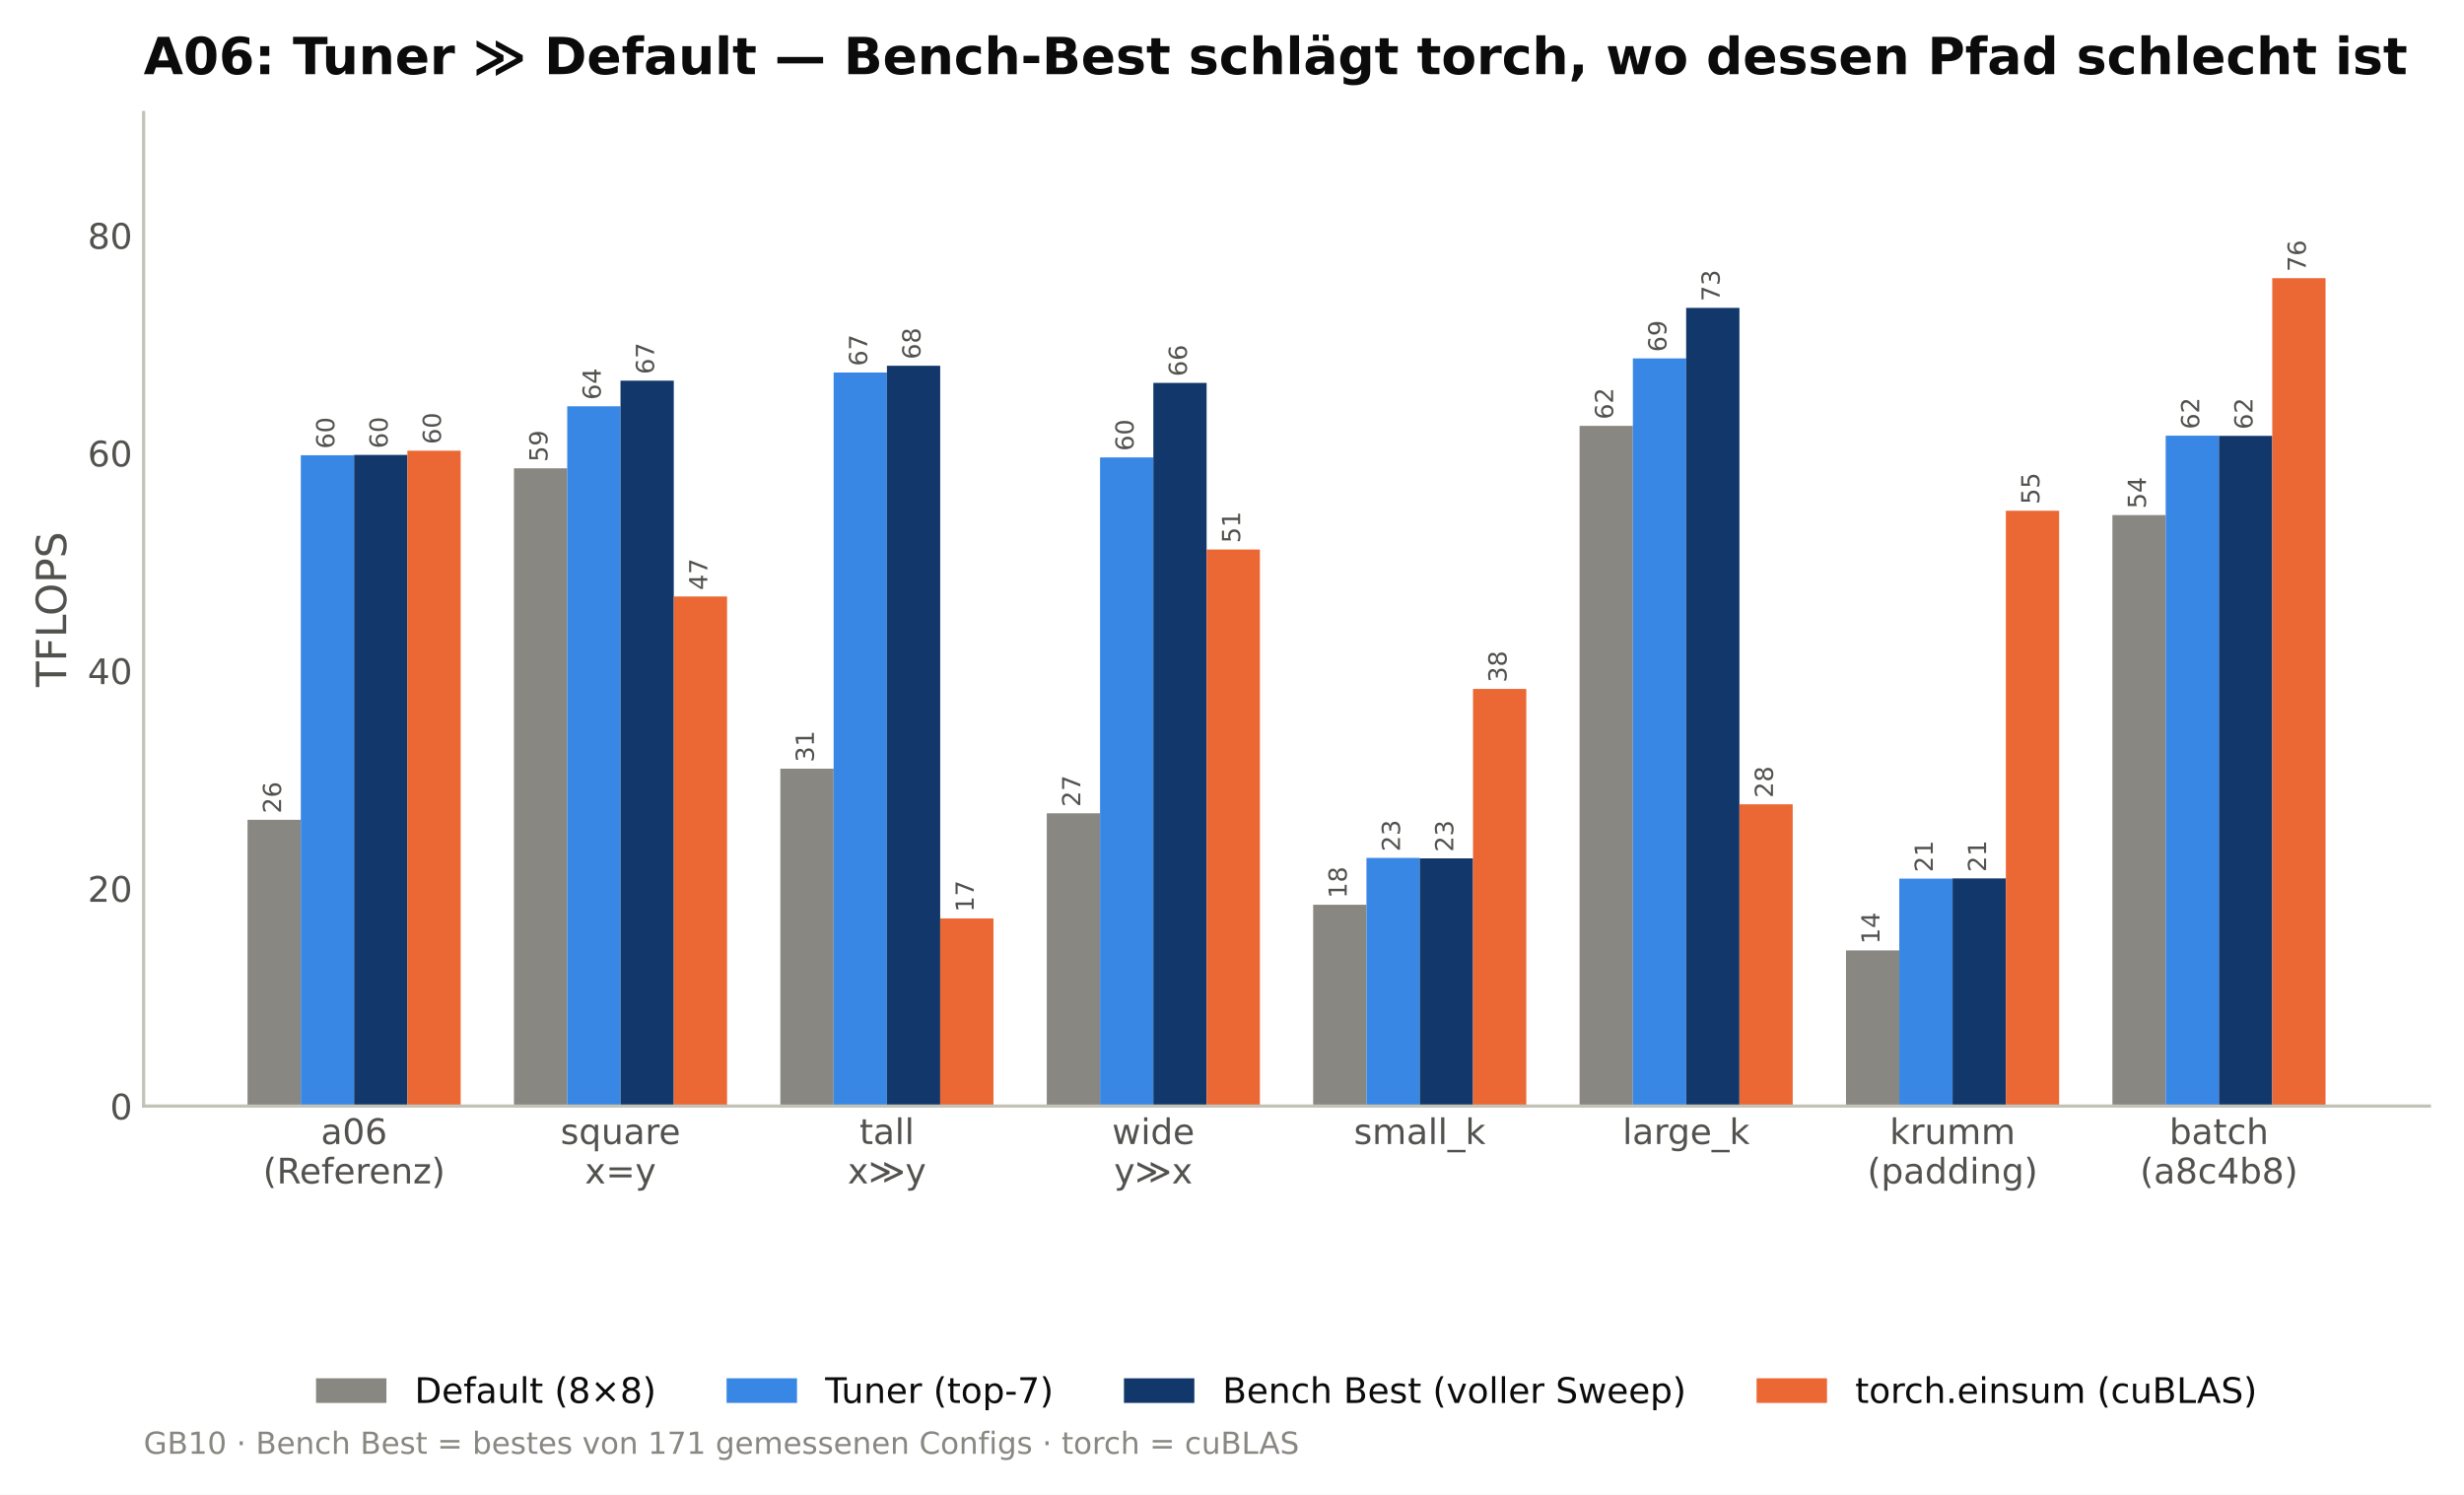
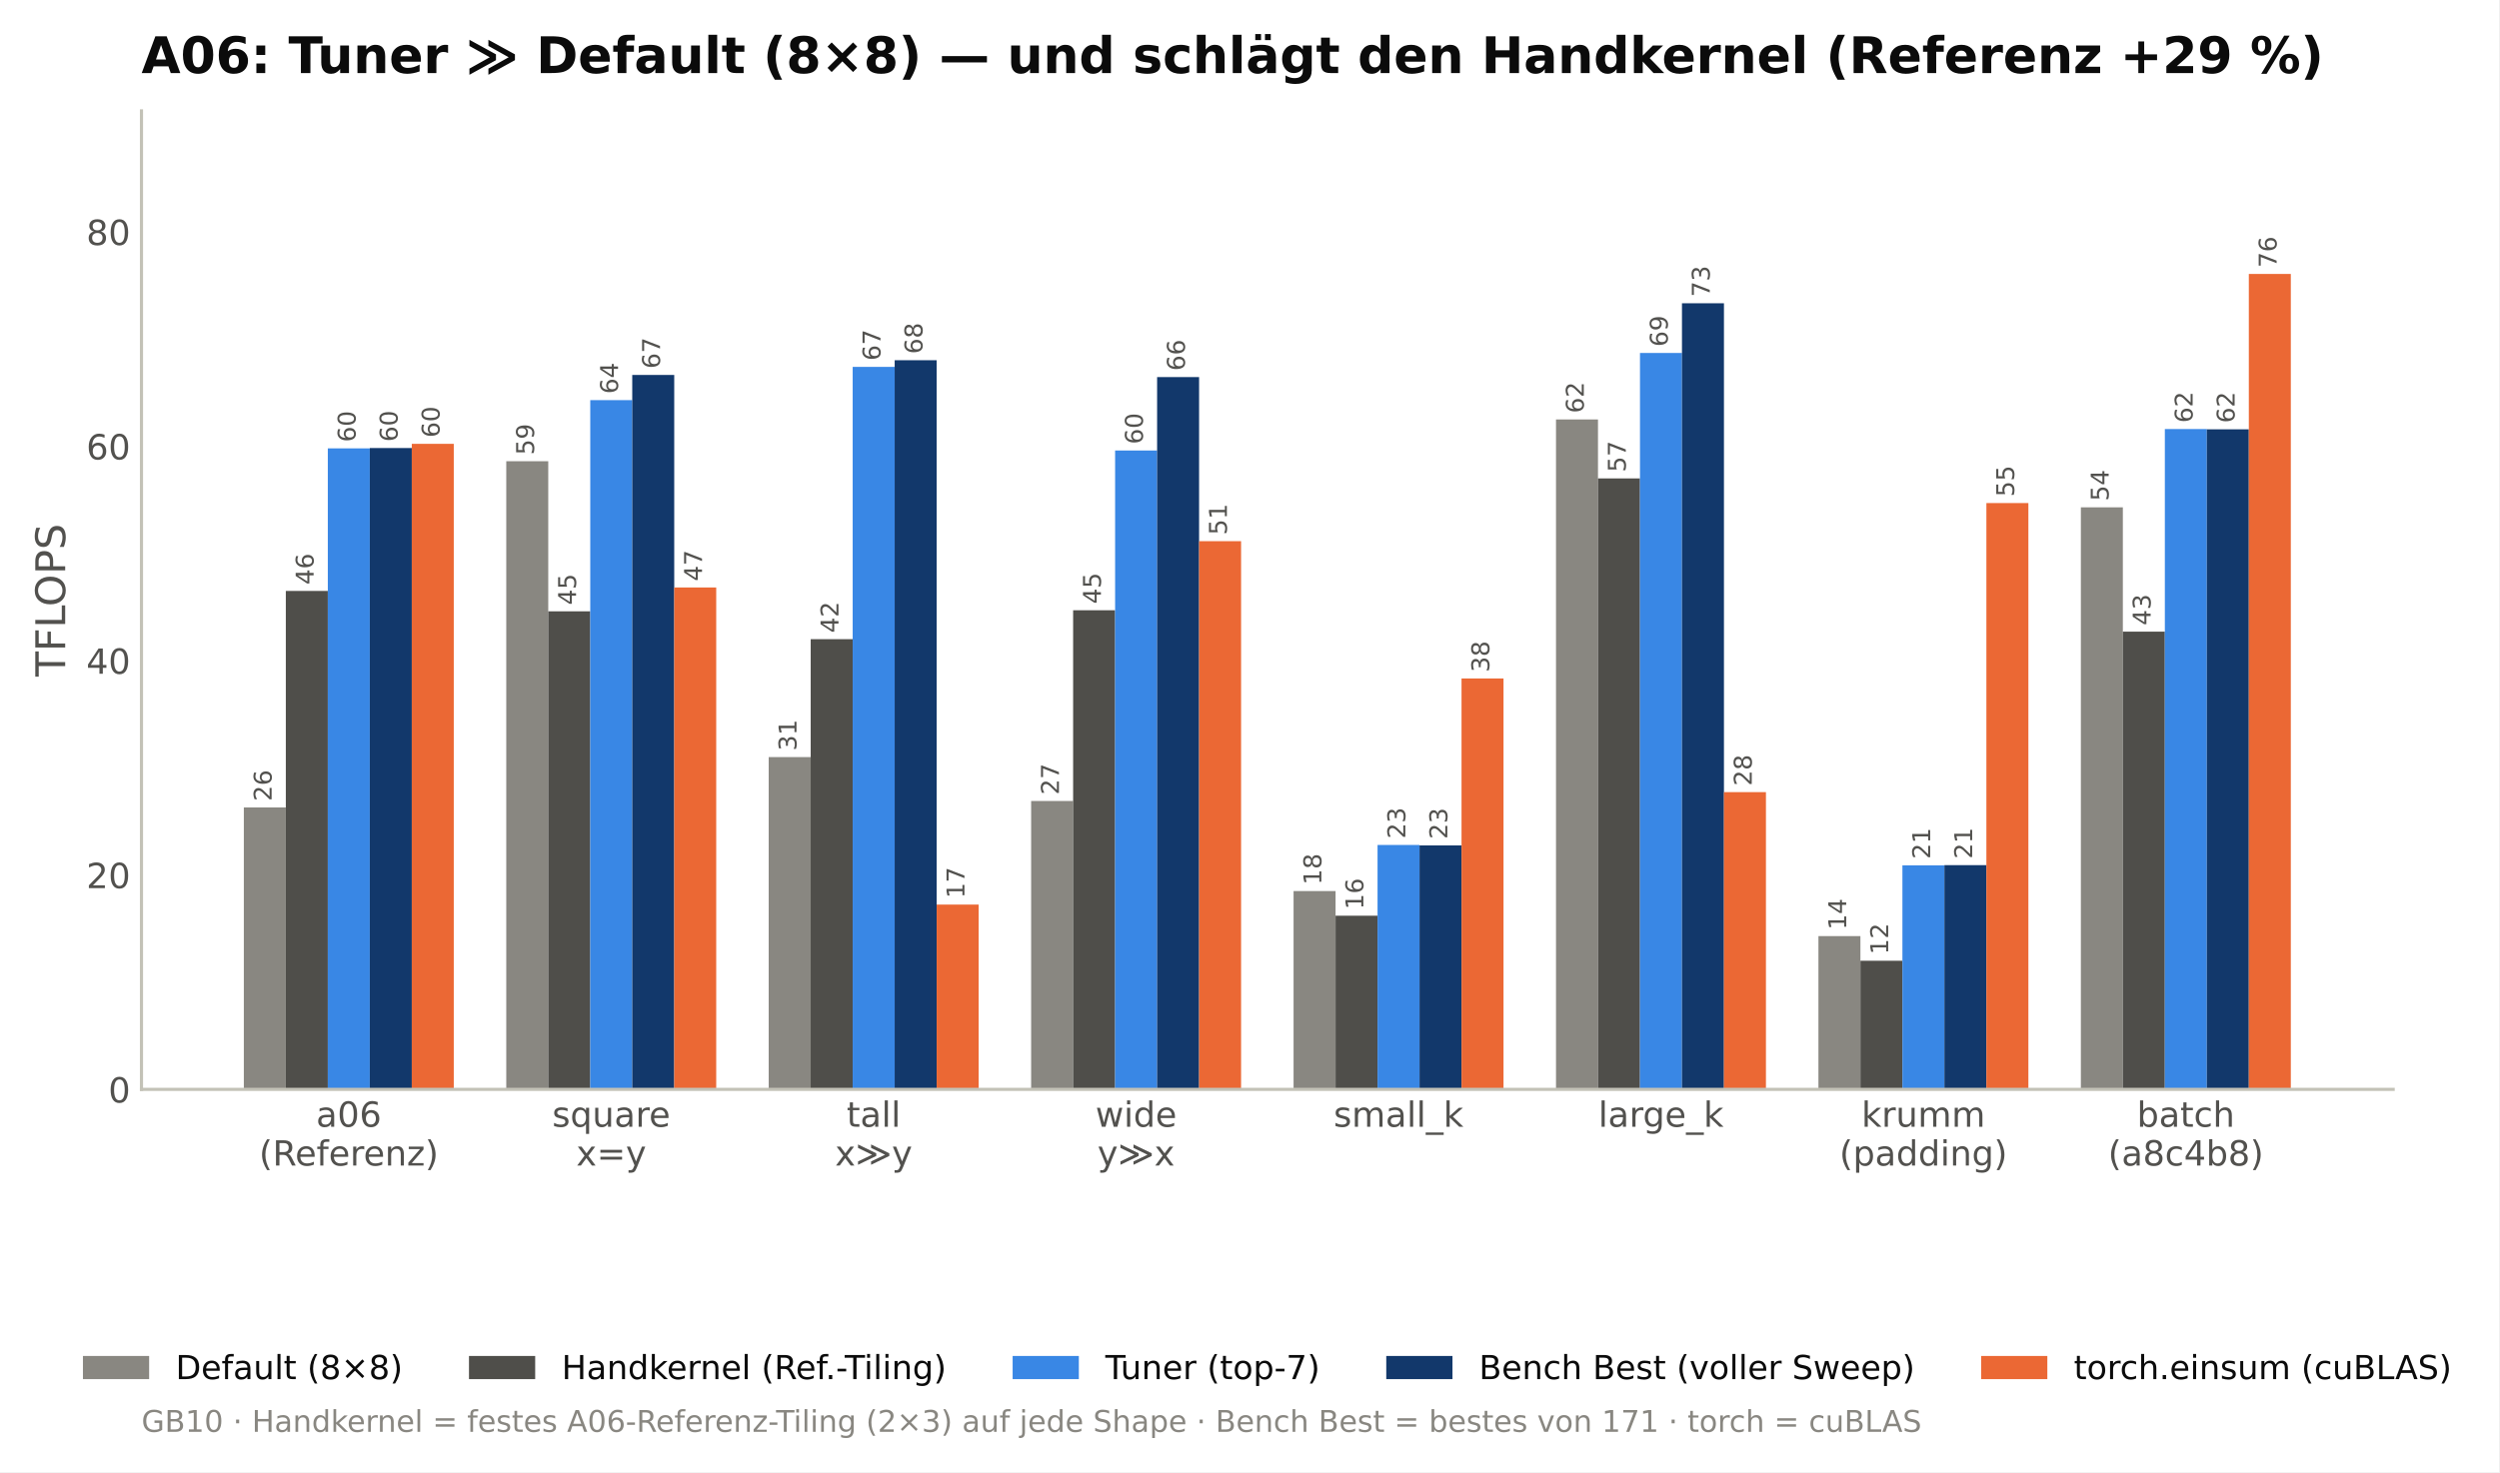
- <svg xmlns="http://www.w3.org/2000/svg" width="769.919pt" height="467.085pt" viewBox="0 0 769.919 467.085" version="1.1">
+ <svg xmlns="http://www.w3.org/2000/svg" width="792.69pt" height="467.085pt" viewBox="0 0 792.69 467.085" version="1.1">
  <defs>
    <style type="text/css">*{stroke-linejoin: round; stroke-linecap: butt}</style>
  </defs>
  <g id="figure_1">
    <g id="patch_1">
-       <path d="M 0 467.085  L 769.919 467.085  L 769.919 0  L 0 0  z " style="fill: #ffffff" />
+       <path d="M 0 467.085  L 792.69 467.085  L 792.69 0  L 0 0  z " style="fill: #ffffff" />
    </g>
    <g id="axes_1">
      <g id="patch_2">
        <path d="M 44.879 345.647  L 759.119 345.647  L 759.119 35.182  L 44.879 35.182  z " style="fill: #ffffff" />
      </g>
      <g id="matplotlib.axis_1">
        <g id="xtick_1">
          <g id="line2d_1" />
          <g id="text_1">
            <text style="font-size: 11px; font-family: 'DejaVu Sans', 'Arial', 'Helvetica', sans-serif; fill: #52514e" transform="translate(100.2732 357.5048)">a06</text>
            <text style="font-size: 11px; font-family: 'DejaVu Sans', 'Arial', 'Helvetica', sans-serif; fill: #52514e" transform="translate(82.1782 369.8224)">(Referenz)</text>
          </g>
        </g>
        <g id="xtick_2">
          <g id="line2d_2" />
          <g id="text_2">
            <text style="font-size: 11px; font-family: 'DejaVu Sans', 'Arial', 'Helvetica', sans-serif; fill: #52514e" transform="translate(175.1528 357.5048)">square</text>
            <text style="font-size: 11px; font-family: 'DejaVu Sans', 'Arial', 'Helvetica', sans-serif; fill: #52514e" transform="translate(182.7677 369.8224)">x=y</text>
          </g>
        </g>
        <g id="xtick_3">
          <g id="line2d_3" />
          <g id="text_3">
            <text style="font-size: 11px; font-family: 'DejaVu Sans', 'Arial', 'Helvetica', sans-serif; fill: #52514e" transform="translate(268.5494 357.5048)">tall</text>
            <text style="font-size: 11px; font-family: 'DejaVu Sans', 'Arial', 'Helvetica', sans-serif; fill: #52514e" transform="translate(264.8635 369.8224)">x≫y</text>
          </g>
        </g>
        <g id="xtick_4">
          <g id="line2d_4" />
          <g id="text_4">
            <text style="font-size: 11px; font-family: 'DejaVu Sans', 'Arial', 'Helvetica', sans-serif; fill: #52514e" transform="translate(347.4749 357.5048)">wide</text>
            <text style="font-size: 11px; font-family: 'DejaVu Sans', 'Arial', 'Helvetica', sans-serif; fill: #52514e" transform="translate(348.1082 369.8224)">y≫x</text>
          </g>
        </g>
        <g id="xtick_5">
          <g id="line2d_5" />
          <g id="text_5">
            <text style="font-size: 11px; font-family: 'DejaVu Sans', 'Arial', 'Helvetica', sans-serif; text-anchor: middle; fill: #52514e" x="443.621" y="357.505" transform="rotate(-0 443.6214 357.5048)">small_k</text>
          </g>
        </g>
        <g id="xtick_6">
          <g id="line2d_6" />
          <g id="text_6">
            <text style="font-size: 11px; font-family: 'DejaVu Sans', 'Arial', 'Helvetica', sans-serif; text-anchor: middle; fill: #52514e" x="526.866" y="357.505" transform="rotate(-0 526.8662 357.5048)">large_k</text>
          </g>
        </g>
        <g id="xtick_7">
          <g id="line2d_7" />
          <g id="text_7">
            <text style="font-size: 11px; font-family: 'DejaVu Sans', 'Arial', 'Helvetica', sans-serif; fill: #52514e" transform="translate(590.4648 357.5048)">krumm</text>
            <text style="font-size: 11px; font-family: 'DejaVu Sans', 'Arial', 'Helvetica', sans-serif; fill: #52514e" transform="translate(583.4686 369.8224)">(padding)</text>
          </g>
        </g>
        <g id="xtick_8">
          <g id="line2d_8" />
          <g id="text_8">
            <text style="font-size: 11px; font-family: 'DejaVu Sans', 'Arial', 'Helvetica', sans-serif; fill: #52514e" transform="translate(677.8277 357.5048)">batch</text>
            <text style="font-size: 11px; font-family: 'DejaVu Sans', 'Arial', 'Helvetica', sans-serif; fill: #52514e" transform="translate(668.6796 369.8224)">(a8c4b8)</text>
          </g>
        </g>
      </g>
      <g id="matplotlib.axis_2">
        <g id="ytick_1">
          <g id="line2d_9" />
          <g id="text_9">
            <text style="font-size: 11px; font-family: 'DejaVu Sans', 'Arial', 'Helvetica', sans-serif; text-anchor: end; fill: #52514e" x="41.379" y="349.826" transform="rotate(-0 41.37906 349.8256)">0</text>
          </g>
        </g>
        <g id="ytick_2">
          <g id="line2d_10" />
          <g id="text_10">
            <text style="font-size: 11px; font-family: 'DejaVu Sans', 'Arial', 'Helvetica', sans-serif; text-anchor: end; fill: #52514e" x="41.379" y="281.804" transform="rotate(-0 41.37906 281.8041)">20</text>
          </g>
        </g>
        <g id="ytick_3">
          <g id="line2d_11" />
          <g id="text_11">
            <text style="font-size: 11px; font-family: 'DejaVu Sans', 'Arial', 'Helvetica', sans-serif; text-anchor: end; fill: #52514e" x="41.379" y="213.783" transform="rotate(-0 41.37906 213.7825)">40</text>
          </g>
        </g>
        <g id="ytick_4">
          <g id="line2d_12" />
          <g id="text_12">
            <text style="font-size: 11px; font-family: 'DejaVu Sans', 'Arial', 'Helvetica', sans-serif; text-anchor: end; fill: #52514e" x="41.379" y="145.761" transform="rotate(-0 41.37906 145.761)">60</text>
          </g>
        </g>
        <g id="ytick_5">
          <g id="line2d_13" />
          <g id="text_13">
            <text style="font-size: 11px; font-family: 'DejaVu Sans', 'Arial', 'Helvetica', sans-serif; text-anchor: end; fill: #52514e" x="41.379" y="77.739" transform="rotate(-0 41.37906 77.7394)">80</text>
          </g>
        </g>
        <g id="text_14">
          <text style="font-size: 13px; font-family: 'DejaVu Sans', 'Arial', 'Helvetica', sans-serif; text-anchor: middle; fill: #52514e" x="20.678" y="190.415" transform="rotate(-90 20.67797 190.4145)">TFLOPS</text>
        </g>
      </g>
      <g id="patch_3">
-         <path d="M 77.345 345.647  L 93.993 345.647  L 93.993 256.198  L 77.345 256.198  z " clip-path="url(#p3ca0f2e591)" style="fill: #898781" />
+         <path d="M 77.345 345.647  L 90.664 345.647  L 90.664 256.198  L 77.345 256.198  z " clip-path="url(#pac697663cb)" style="fill: #898781" />
      </g>
      <g id="patch_4">
-         <path d="M 160.589 345.647  L 177.238 345.647  L 177.238 146.343  L 160.589 146.343  z " clip-path="url(#p3ca0f2e591)" style="fill: #898781" />
+         <path d="M 160.589 345.647  L 173.908 345.647  L 173.908 146.343  L 160.589 146.343  z " clip-path="url(#pac697663cb)" style="fill: #898781" />
      </g>
      <g id="patch_5">
-         <path d="M 243.834 345.647  L 260.483 345.647  L 260.483 240.213  L 243.834 240.213  z " clip-path="url(#p3ca0f2e591)" style="fill: #898781" />
+         <path d="M 243.834 345.647  L 257.153 345.647  L 257.153 240.213  L 243.834 240.213  z " clip-path="url(#pac697663cb)" style="fill: #898781" />
      </g>
      <g id="patch_6">
-         <path d="M 327.079 345.647  L 343.728 345.647  L 343.728 254.158  L 327.079 254.158  z " clip-path="url(#p3ca0f2e591)" style="fill: #898781" />
+         <path d="M 327.079 345.647  L 340.398 345.647  L 340.398 254.158  L 327.079 254.158  z " clip-path="url(#pac697663cb)" style="fill: #898781" />
      </g>
      <g id="patch_7">
-         <path d="M 410.324 345.647  L 426.972 345.647  L 426.972 282.727  L 410.324 282.727  z " clip-path="url(#p3ca0f2e591)" style="fill: #898781" />
+         <path d="M 410.324 345.647  L 423.643 345.647  L 423.643 282.727  L 410.324 282.727  z " clip-path="url(#pac697663cb)" style="fill: #898781" />
      </g>
      <g id="patch_8">
-         <path d="M 493.568 345.647  L 510.217 345.647  L 510.217 133.079  L 493.568 133.079  z " clip-path="url(#p3ca0f2e591)" style="fill: #898781" />
+         <path d="M 493.568 345.647  L 506.887 345.647  L 506.887 133.079  L 493.568 133.079  z " clip-path="url(#pac697663cb)" style="fill: #898781" />
      </g>
      <g id="patch_9">
-         <path d="M 576.813 345.647  L 593.462 345.647  L 593.462 297.011  L 576.813 297.011  z " clip-path="url(#p3ca0f2e591)" style="fill: #898781" />
+         <path d="M 576.813 345.647  L 590.132 345.647  L 590.132 297.011  L 576.813 297.011  z " clip-path="url(#pac697663cb)" style="fill: #898781" />
      </g>
      <g id="patch_10">
-         <path d="M 660.058 345.647  L 676.707 345.647  L 676.707 160.968  L 660.058 160.968  z " clip-path="url(#p3ca0f2e591)" style="fill: #898781" />
+         <path d="M 660.058 345.647  L 673.377 345.647  L 673.377 160.968  L 660.058 160.968  z " clip-path="url(#pac697663cb)" style="fill: #898781" />
      </g>
      <g id="patch_11">
-         <path d="M 93.993 345.647  L 110.642 345.647  L 110.642 142.262  L 93.993 142.262  z " clip-path="url(#p3ca0f2e591)" style="fill: #3987e5" />
+         <path d="M 90.664 345.647  L 103.983 345.647  L 103.983 187.496  L 90.664 187.496  z " clip-path="url(#pac697663cb)" style="fill: #4f4e4a" />
      </g>
      <g id="patch_12">
-         <path d="M 177.238 345.647  L 193.887 345.647  L 193.887 126.957  L 177.238 126.957  z " clip-path="url(#p3ca0f2e591)" style="fill: #3987e5" />
+         <path d="M 173.908 345.647  L 187.228 345.647  L 187.228 193.958  L 173.908 193.958  z " clip-path="url(#pac697663cb)" style="fill: #4f4e4a" />
      </g>
      <g id="patch_13">
-         <path d="M 260.483 345.647  L 277.132 345.647  L 277.132 116.414  L 260.483 116.414  z " clip-path="url(#p3ca0f2e591)" style="fill: #3987e5" />
+         <path d="M 257.153 345.647  L 270.472 345.647  L 270.472 202.801  L 257.153 202.801  z " clip-path="url(#pac697663cb)" style="fill: #4f4e4a" />
      </g>
      <g id="patch_14">
-         <path d="M 343.728 345.647  L 360.377 345.647  L 360.377 142.942  L 343.728 142.942  z " clip-path="url(#p3ca0f2e591)" style="fill: #3987e5" />
+         <path d="M 340.398 345.647  L 353.717 345.647  L 353.717 193.618  L 340.398 193.618  z " clip-path="url(#pac697663cb)" style="fill: #4f4e4a" />
      </g>
      <g id="patch_15">
-         <path d="M 426.972 345.647  L 443.621 345.647  L 443.621 268.102  L 426.972 268.102  z " clip-path="url(#p3ca0f2e591)" style="fill: #3987e5" />
+         <path d="M 423.643 345.647  L 436.962 345.647  L 436.962 290.549  L 423.643 290.549  z " clip-path="url(#pac697663cb)" style="fill: #4f4e4a" />
      </g>
      <g id="patch_16">
-         <path d="M 510.217 345.647  L 526.866 345.647  L 526.866 111.992  L 510.217 111.992  z " clip-path="url(#p3ca0f2e591)" style="fill: #3987e5" />
+         <path d="M 506.887 345.647  L 520.207 345.647  L 520.207 151.785  L 506.887 151.785  z " clip-path="url(#pac697663cb)" style="fill: #4f4e4a" />
      </g>
      <g id="patch_17">
-         <path d="M 593.462 345.647  L 610.111 345.647  L 610.111 274.564  L 593.462 274.564  z " clip-path="url(#p3ca0f2e591)" style="fill: #3987e5" />
+         <path d="M 590.132 345.647  L 603.451 345.647  L 603.451 304.834  L 590.132 304.834  z " clip-path="url(#pac697663cb)" style="fill: #4f4e4a" />
      </g>
      <g id="patch_18">
-         <path d="M 676.707 345.647  L 693.356 345.647  L 693.356 136.14  L 676.707 136.14  z " clip-path="url(#p3ca0f2e591)" style="fill: #3987e5" />
+         <path d="M 673.377 345.647  L 686.696 345.647  L 686.696 200.42  L 673.377 200.42  z " clip-path="url(#pac697663cb)" style="fill: #4f4e4a" />
      </g>
      <g id="patch_19">
-         <path d="M 110.642 345.647  L 127.291 345.647  L 127.291 142.16  L 110.642 142.16  z " clip-path="url(#p3ca0f2e591)" style="fill: #12386b" />
+         <path d="M 103.983 345.647  L 117.302 345.647  L 117.302 142.262  L 103.983 142.262  z " clip-path="url(#pac697663cb)" style="fill: #3987e5" />
      </g>
      <g id="patch_20">
-         <path d="M 193.887 345.647  L 210.536 345.647  L 210.536 118.965  L 193.887 118.965  z " clip-path="url(#p3ca0f2e591)" style="fill: #12386b" />
+         <path d="M 187.228 345.647  L 200.547 345.647  L 200.547 126.957  L 187.228 126.957  z " clip-path="url(#pac697663cb)" style="fill: #3987e5" />
      </g>
      <g id="patch_21">
-         <path d="M 277.132 345.647  L 293.781 345.647  L 293.781 114.305  L 277.132 114.305  z " clip-path="url(#p3ca0f2e591)" style="fill: #12386b" />
+         <path d="M 270.472 345.647  L 283.792 345.647  L 283.792 116.414  L 270.472 116.414  z " clip-path="url(#pac697663cb)" style="fill: #3987e5" />
      </g>
      <g id="patch_22">
-         <path d="M 360.377 345.647  L 377.026 345.647  L 377.026 119.645  L 360.377 119.645  z " clip-path="url(#p3ca0f2e591)" style="fill: #12386b" />
+         <path d="M 353.717 345.647  L 367.036 345.647  L 367.036 142.942  L 353.717 142.942  z " clip-path="url(#pac697663cb)" style="fill: #3987e5" />
      </g>
      <g id="patch_23">
-         <path d="M 443.621 345.647  L 460.27 345.647  L 460.27 268.238  L 443.621 268.238  z " clip-path="url(#p3ca0f2e591)" style="fill: #12386b" />
+         <path d="M 436.962 345.647  L 450.281 345.647  L 450.281 268.102  L 436.962 268.102  z " clip-path="url(#pac697663cb)" style="fill: #3987e5" />
      </g>
      <g id="patch_24">
-         <path d="M 526.866 345.647  L 543.515 345.647  L 543.515 96.211  L 526.866 96.211  z " clip-path="url(#p3ca0f2e591)" style="fill: #12386b" />
+         <path d="M 520.207 345.647  L 533.526 345.647  L 533.526 111.992  L 520.207 111.992  z " clip-path="url(#pac697663cb)" style="fill: #3987e5" />
      </g>
      <g id="patch_25">
-         <path d="M 610.111 345.647  L 626.76 345.647  L 626.76 274.496  L 610.111 274.496  z " clip-path="url(#p3ca0f2e591)" style="fill: #12386b" />
+         <path d="M 603.451 345.647  L 616.771 345.647  L 616.771 274.564  L 603.451 274.564  z " clip-path="url(#pac697663cb)" style="fill: #3987e5" />
      </g>
      <g id="patch_26">
-         <path d="M 693.356 345.647  L 710.005 345.647  L 710.005 136.208  L 693.356 136.208  z " clip-path="url(#p3ca0f2e591)" style="fill: #12386b" />
+         <path d="M 686.696 345.647  L 700.015 345.647  L 700.015 136.14  L 686.696 136.14  z " clip-path="url(#pac697663cb)" style="fill: #3987e5" />
      </g>
      <g id="patch_27">
-         <path d="M 127.291 345.647  L 143.94 345.647  L 143.94 140.834  L 127.291 140.834  z " clip-path="url(#p3ca0f2e591)" style="fill: #eb6834" />
+         <path d="M 117.302 345.647  L 130.621 345.647  L 130.621 142.16  L 117.302 142.16  z " clip-path="url(#pac697663cb)" style="fill: #12386b" />
      </g>
      <g id="patch_28">
-         <path d="M 210.536 345.647  L 227.185 345.647  L 227.185 186.408  L 210.536 186.408  z " clip-path="url(#p3ca0f2e591)" style="fill: #eb6834" />
+         <path d="M 200.547 345.647  L 213.866 345.647  L 213.866 118.965  L 200.547 118.965  z " clip-path="url(#pac697663cb)" style="fill: #12386b" />
      </g>
      <g id="patch_29">
-         <path d="M 293.781 345.647  L 310.43 345.647  L 310.43 287.012  L 293.781 287.012  z " clip-path="url(#p3ca0f2e591)" style="fill: #eb6834" />
+         <path d="M 283.792 345.647  L 297.111 345.647  L 297.111 114.305  L 283.792 114.305  z " clip-path="url(#pac697663cb)" style="fill: #12386b" />
      </g>
      <g id="patch_30">
-         <path d="M 377.026 345.647  L 393.675 345.647  L 393.675 171.715  L 377.026 171.715  z " clip-path="url(#p3ca0f2e591)" style="fill: #eb6834" />
+         <path d="M 367.036 345.647  L 380.355 345.647  L 380.355 119.645  L 367.036 119.645  z " clip-path="url(#pac697663cb)" style="fill: #12386b" />
      </g>
      <g id="patch_31">
-         <path d="M 460.27 345.647  L 476.919 345.647  L 476.919 215.283  L 460.27 215.283  z " clip-path="url(#p3ca0f2e591)" style="fill: #eb6834" />
+         <path d="M 450.281 345.647  L 463.6 345.647  L 463.6 268.238  L 450.281 268.238  z " clip-path="url(#pac697663cb)" style="fill: #12386b" />
      </g>
      <g id="patch_32">
-         <path d="M 543.515 345.647  L 560.164 345.647  L 560.164 251.335  L 543.515 251.335  z " clip-path="url(#p3ca0f2e591)" style="fill: #eb6834" />
+         <path d="M 533.526 345.647  L 546.845 345.647  L 546.845 96.211  L 533.526 96.211  z " clip-path="url(#pac697663cb)" style="fill: #12386b" />
      </g>
      <g id="patch_33">
-         <path d="M 626.76 345.647  L 643.409 345.647  L 643.409 159.608  L 626.76 159.608  z " clip-path="url(#p3ca0f2e591)" style="fill: #eb6834" />
+         <path d="M 616.771 345.647  L 630.09 345.647  L 630.09 274.496  L 616.771 274.496  z " clip-path="url(#pac697663cb)" style="fill: #12386b" />
      </g>
      <g id="patch_34">
-         <path d="M 710.005 345.647  L 726.654 345.647  L 726.654 86.927  L 710.005 86.927  z " clip-path="url(#p3ca0f2e591)" style="fill: #eb6834" />
+         <path d="M 700.015 345.647  L 713.334 345.647  L 713.334 136.208  L 700.015 136.208  z " clip-path="url(#pac697663cb)" style="fill: #12386b" />
      </g>
      <g id="patch_35">
+         <path d="M 130.621 345.647  L 143.94 345.647  L 143.94 140.834  L 130.621 140.834  z " clip-path="url(#pac697663cb)" style="fill: #eb6834" />
+       </g>
+       <g id="patch_36">
+         <path d="M 213.866 345.647  L 227.185 345.647  L 227.185 186.408  L 213.866 186.408  z " clip-path="url(#pac697663cb)" style="fill: #eb6834" />
+       </g>
+       <g id="patch_37">
+         <path d="M 297.111 345.647  L 310.43 345.647  L 310.43 287.012  L 297.111 287.012  z " clip-path="url(#pac697663cb)" style="fill: #eb6834" />
+       </g>
+       <g id="patch_38">
+         <path d="M 380.355 345.647  L 393.675 345.647  L 393.675 171.715  L 380.355 171.715  z " clip-path="url(#pac697663cb)" style="fill: #eb6834" />
+       </g>
+       <g id="patch_39">
+         <path d="M 463.6 345.647  L 476.919 345.647  L 476.919 215.283  L 463.6 215.283  z " clip-path="url(#pac697663cb)" style="fill: #eb6834" />
+       </g>
+       <g id="patch_40">
+         <path d="M 546.845 345.647  L 560.164 345.647  L 560.164 251.335  L 546.845 251.335  z " clip-path="url(#pac697663cb)" style="fill: #eb6834" />
+       </g>
+       <g id="patch_41">
+         <path d="M 630.09 345.647  L 643.409 345.647  L 643.409 159.608  L 630.09 159.608  z " clip-path="url(#pac697663cb)" style="fill: #eb6834" />
+       </g>
+       <g id="patch_42">
+         <path d="M 713.334 345.647  L 726.654 345.647  L 726.654 86.927  L 713.334 86.927  z " clip-path="url(#pac697663cb)" style="fill: #eb6834" />
+       </g>
+       <g id="patch_43">
        <path d="M 44.879 345.647  L 44.879 35.182  " style="fill: none; stroke: #c3c2b7; stroke-linejoin: miter; stroke-linecap: square" />
      </g>
-       <g id="patch_36">
+       <g id="patch_44">
        <path d="M 44.879 345.647  L 759.119 345.647  " style="fill: none; stroke: #c3c2b7; stroke-linejoin: miter; stroke-linecap: square" />
      </g>
      <g id="text_15">
-         <text style="font-size: 7.8px; font-family: 'DejaVu Sans', 'Arial', 'Helvetica', sans-serif; fill: #52514e" transform="translate(87.8213 254.1981) rotate(-90)">26</text>
+         <text style="font-size: 7.8px; font-family: 'DejaVu Sans', 'Arial', 'Helvetica', sans-serif; fill: #52514e" transform="translate(86.15641 254.1981) rotate(-90)">26</text>
      </g>
      <g id="text_16">
-         <text style="font-size: 7.8px; font-family: 'DejaVu Sans', 'Arial', 'Helvetica', sans-serif; fill: #52514e" transform="translate(171.0661 144.3433) rotate(-90)">59</text>
+         <text style="font-size: 7.8px; font-family: 'DejaVu Sans', 'Arial', 'Helvetica', sans-serif; fill: #52514e" transform="translate(169.4012 144.3433) rotate(-90)">59</text>
      </g>
      <g id="text_17">
-         <text style="font-size: 7.8px; font-family: 'DejaVu Sans', 'Arial', 'Helvetica', sans-serif; fill: #52514e" transform="translate(254.3108 238.2131) rotate(-90)">31</text>
+         <text style="font-size: 7.8px; font-family: 'DejaVu Sans', 'Arial', 'Helvetica', sans-serif; fill: #52514e" transform="translate(252.6459 238.2131) rotate(-90)">31</text>
      </g>
      <g id="text_18">
-         <text style="font-size: 7.8px; font-family: 'DejaVu Sans', 'Arial', 'Helvetica', sans-serif; fill: #52514e" transform="translate(337.5556 252.1575) rotate(-90)">27</text>
+         <text style="font-size: 7.8px; font-family: 'DejaVu Sans', 'Arial', 'Helvetica', sans-serif; fill: #52514e" transform="translate(335.8907 252.1575) rotate(-90)">27</text>
      </g>
      <g id="text_19">
-         <text style="font-size: 7.8px; font-family: 'DejaVu Sans', 'Arial', 'Helvetica', sans-serif; fill: #52514e" transform="translate(420.8003 280.7266) rotate(-90)">18</text>
+         <text style="font-size: 7.8px; font-family: 'DejaVu Sans', 'Arial', 'Helvetica', sans-serif; fill: #52514e" transform="translate(419.1354 280.7266) rotate(-90)">18</text>
      </g>
      <g id="text_20">
-         <text style="font-size: 7.8px; font-family: 'DejaVu Sans', 'Arial', 'Helvetica', sans-serif; fill: #52514e" transform="translate(504.0451 131.0791) rotate(-90)">62</text>
+         <text style="font-size: 7.8px; font-family: 'DejaVu Sans', 'Arial', 'Helvetica', sans-serif; fill: #52514e" transform="translate(502.3802 131.0791) rotate(-90)">62</text>
      </g>
      <g id="text_21">
-         <text style="font-size: 7.8px; font-family: 'DejaVu Sans', 'Arial', 'Helvetica', sans-serif; fill: #52514e" transform="translate(587.2898 295.0111) rotate(-90)">14</text>
+         <text style="font-size: 7.8px; font-family: 'DejaVu Sans', 'Arial', 'Helvetica', sans-serif; fill: #52514e" transform="translate(585.6249 295.0111) rotate(-90)">14</text>
      </g>
      <g id="text_22">
-         <text style="font-size: 7.8px; font-family: 'DejaVu Sans', 'Arial', 'Helvetica', sans-serif; fill: #52514e" transform="translate(670.5346 158.968) rotate(-90)">54</text>
+         <text style="font-size: 7.8px; font-family: 'DejaVu Sans', 'Arial', 'Helvetica', sans-serif; fill: #52514e" transform="translate(668.8697 158.968) rotate(-90)">54</text>
      </g>
      <g id="text_23">
-         <text style="font-size: 7.8px; font-family: 'DejaVu Sans', 'Arial', 'Helvetica', sans-serif; fill: #52514e" transform="translate(104.4703 140.262) rotate(-90)">60</text>
+         <text style="font-size: 7.8px; font-family: 'DejaVu Sans', 'Arial', 'Helvetica', sans-serif; fill: #52514e" transform="translate(99.47557 185.4964) rotate(-90)">46</text>
      </g>
      <g id="text_24">
-         <text style="font-size: 7.8px; font-family: 'DejaVu Sans', 'Arial', 'Helvetica', sans-serif; fill: #52514e" transform="translate(187.715 124.9572) rotate(-90)">64</text>
+         <text style="font-size: 7.8px; font-family: 'DejaVu Sans', 'Arial', 'Helvetica', sans-serif; fill: #52514e" transform="translate(182.7203 191.9584) rotate(-90)">45</text>
      </g>
      <g id="text_25">
-         <text style="font-size: 7.8px; font-family: 'DejaVu Sans', 'Arial', 'Helvetica', sans-serif; fill: #52514e" transform="translate(270.9598 114.4138) rotate(-90)">67</text>
+         <text style="font-size: 7.8px; font-family: 'DejaVu Sans', 'Arial', 'Helvetica', sans-serif; fill: #52514e" transform="translate(265.9651 200.8012) rotate(-90)">42</text>
      </g>
      <g id="text_26">
-         <text style="font-size: 7.8px; font-family: 'DejaVu Sans', 'Arial', 'Helvetica', sans-serif; fill: #52514e" transform="translate(354.2045 140.9423) rotate(-90)">60</text>
+         <text style="font-size: 7.8px; font-family: 'DejaVu Sans', 'Arial', 'Helvetica', sans-serif; fill: #52514e" transform="translate(349.2098 191.6183) rotate(-90)">45</text>
      </g>
      <g id="text_27">
-         <text style="font-size: 7.8px; font-family: 'DejaVu Sans', 'Arial', 'Helvetica', sans-serif; fill: #52514e" transform="translate(437.4493 266.1019) rotate(-90)">23</text>
+         <text style="font-size: 7.8px; font-family: 'DejaVu Sans', 'Arial', 'Helvetica', sans-serif; fill: #52514e" transform="translate(432.4546 288.549) rotate(-90)">16</text>
      </g>
      <g id="text_28">
-         <text style="font-size: 7.8px; font-family: 'DejaVu Sans', 'Arial', 'Helvetica', sans-serif; fill: #52514e" transform="translate(520.694 109.9924) rotate(-90)">69</text>
+         <text style="font-size: 7.8px; font-family: 'DejaVu Sans', 'Arial', 'Helvetica', sans-serif; fill: #52514e" transform="translate(515.6993 149.7851) rotate(-90)">57</text>
      </g>
      <g id="text_29">
-         <text style="font-size: 7.8px; font-family: 'DejaVu Sans', 'Arial', 'Helvetica', sans-serif; fill: #52514e" transform="translate(603.9388 272.564) rotate(-90)">21</text>
+         <text style="font-size: 7.8px; font-family: 'DejaVu Sans', 'Arial', 'Helvetica', sans-serif; fill: #52514e" transform="translate(598.9441 302.8336) rotate(-90)">12</text>
      </g>
      <g id="text_30">
-         <text style="font-size: 7.8px; font-family: 'DejaVu Sans', 'Arial', 'Helvetica', sans-serif; fill: #52514e" transform="translate(687.1835 134.1401) rotate(-90)">62</text>
+         <text style="font-size: 7.8px; font-family: 'DejaVu Sans', 'Arial', 'Helvetica', sans-serif; fill: #52514e" transform="translate(682.1889 198.4205) rotate(-90)">43</text>
      </g>
      <g id="text_31">
-         <text style="font-size: 7.8px; font-family: 'DejaVu Sans', 'Arial', 'Helvetica', sans-serif; fill: #52514e" transform="translate(121.1192 140.16) rotate(-90)">60</text>
+         <text style="font-size: 7.8px; font-family: 'DejaVu Sans', 'Arial', 'Helvetica', sans-serif; fill: #52514e" transform="translate(112.7947 140.262) rotate(-90)">60</text>
      </g>
      <g id="text_32">
-         <text style="font-size: 7.8px; font-family: 'DejaVu Sans', 'Arial', 'Helvetica', sans-serif; fill: #52514e" transform="translate(204.364 116.9647) rotate(-90)">67</text>
+         <text style="font-size: 7.8px; font-family: 'DejaVu Sans', 'Arial', 'Helvetica', sans-serif; fill: #52514e" transform="translate(196.0395 124.9572) rotate(-90)">64</text>
      </g>
      <g id="text_33">
-         <text style="font-size: 7.8px; font-family: 'DejaVu Sans', 'Arial', 'Helvetica', sans-serif; fill: #52514e" transform="translate(287.6087 112.3052) rotate(-90)">68</text>
+         <text style="font-size: 7.8px; font-family: 'DejaVu Sans', 'Arial', 'Helvetica', sans-serif; fill: #52514e" transform="translate(279.2842 114.4138) rotate(-90)">67</text>
      </g>
      <g id="text_34">
-         <text style="font-size: 7.8px; font-family: 'DejaVu Sans', 'Arial', 'Helvetica', sans-serif; fill: #52514e" transform="translate(370.8535 117.6449) rotate(-90)">66</text>
+         <text style="font-size: 7.8px; font-family: 'DejaVu Sans', 'Arial', 'Helvetica', sans-serif; fill: #52514e" transform="translate(362.529 140.9423) rotate(-90)">60</text>
      </g>
      <g id="text_35">
-         <text style="font-size: 7.8px; font-family: 'DejaVu Sans', 'Arial', 'Helvetica', sans-serif; fill: #52514e" transform="translate(454.0982 266.238) rotate(-90)">23</text>
+         <text style="font-size: 7.8px; font-family: 'DejaVu Sans', 'Arial', 'Helvetica', sans-serif; fill: #52514e" transform="translate(445.7738 266.1019) rotate(-90)">23</text>
      </g>
      <g id="text_36">
-         <text style="font-size: 7.8px; font-family: 'DejaVu Sans', 'Arial', 'Helvetica', sans-serif; fill: #52514e" transform="translate(537.343 94.21144) rotate(-90)">73</text>
+         <text style="font-size: 7.8px; font-family: 'DejaVu Sans', 'Arial', 'Helvetica', sans-serif; fill: #52514e" transform="translate(529.0185 109.9924) rotate(-90)">69</text>
      </g>
      <g id="text_37">
-         <text style="font-size: 7.8px; font-family: 'DejaVu Sans', 'Arial', 'Helvetica', sans-serif; fill: #52514e" transform="translate(620.5877 272.4959) rotate(-90)">21</text>
+         <text style="font-size: 7.8px; font-family: 'DejaVu Sans', 'Arial', 'Helvetica', sans-serif; fill: #52514e" transform="translate(612.2633 272.564) rotate(-90)">21</text>
      </g>
      <g id="text_38">
-         <text style="font-size: 7.8px; font-family: 'DejaVu Sans', 'Arial', 'Helvetica', sans-serif; fill: #52514e" transform="translate(703.8325 134.2081) rotate(-90)">62</text>
+         <text style="font-size: 7.8px; font-family: 'DejaVu Sans', 'Arial', 'Helvetica', sans-serif; fill: #52514e" transform="translate(695.508 134.1401) rotate(-90)">62</text>
      </g>
      <g id="text_39">
-         <text style="font-size: 7.8px; font-family: 'DejaVu Sans', 'Arial', 'Helvetica', sans-serif; fill: #52514e" transform="translate(137.7682 138.8336) rotate(-90)">60</text>
+         <text style="font-size: 7.8px; font-family: 'DejaVu Sans', 'Arial', 'Helvetica', sans-serif; fill: #52514e" transform="translate(126.1139 140.16) rotate(-90)">60</text>
      </g>
      <g id="text_40">
-         <text style="font-size: 7.8px; font-family: 'DejaVu Sans', 'Arial', 'Helvetica', sans-serif; fill: #52514e" transform="translate(221.0129 184.408) rotate(-90)">47</text>
+         <text style="font-size: 7.8px; font-family: 'DejaVu Sans', 'Arial', 'Helvetica', sans-serif; fill: #52514e" transform="translate(209.3586 116.9647) rotate(-90)">67</text>
      </g>
      <g id="text_41">
-         <text style="font-size: 7.8px; font-family: 'DejaVu Sans', 'Arial', 'Helvetica', sans-serif; fill: #52514e" transform="translate(304.2577 285.0119) rotate(-90)">17</text>
+         <text style="font-size: 7.8px; font-family: 'DejaVu Sans', 'Arial', 'Helvetica', sans-serif; fill: #52514e" transform="translate(292.6034 112.3052) rotate(-90)">68</text>
      </g>
      <g id="text_42">
-         <text style="font-size: 7.8px; font-family: 'DejaVu Sans', 'Arial', 'Helvetica', sans-serif; fill: #52514e" transform="translate(387.5024 169.7154) rotate(-90)">51</text>
+         <text style="font-size: 7.8px; font-family: 'DejaVu Sans', 'Arial', 'Helvetica', sans-serif; fill: #52514e" transform="translate(375.8482 117.6449) rotate(-90)">66</text>
      </g>
      <g id="text_43">
-         <text style="font-size: 7.8px; font-family: 'DejaVu Sans', 'Arial', 'Helvetica', sans-serif; fill: #52514e" transform="translate(470.7472 213.2832) rotate(-90)">38</text>
+         <text style="font-size: 7.8px; font-family: 'DejaVu Sans', 'Arial', 'Helvetica', sans-serif; fill: #52514e" transform="translate(459.0929 266.238) rotate(-90)">23</text>
      </g>
      <g id="text_44">
-         <text style="font-size: 7.8px; font-family: 'DejaVu Sans', 'Arial', 'Helvetica', sans-serif; fill: #52514e" transform="translate(553.9919 249.3346) rotate(-90)">28</text>
+         <text style="font-size: 7.8px; font-family: 'DejaVu Sans', 'Arial', 'Helvetica', sans-serif; fill: #52514e" transform="translate(542.3377 94.21144) rotate(-90)">73</text>
      </g>
      <g id="text_45">
-         <text style="font-size: 7.8px; font-family: 'DejaVu Sans', 'Arial', 'Helvetica', sans-serif; fill: #52514e" transform="translate(637.2367 157.6075) rotate(-90)">55</text>
+         <text style="font-size: 7.8px; font-family: 'DejaVu Sans', 'Arial', 'Helvetica', sans-serif; fill: #52514e" transform="translate(625.5824 272.4959) rotate(-90)">21</text>
      </g>
      <g id="text_46">
-         <text style="font-size: 7.8px; font-family: 'DejaVu Sans', 'Arial', 'Helvetica', sans-serif; fill: #52514e" transform="translate(720.4814 84.9265) rotate(-90)">76</text>
+         <text style="font-size: 7.8px; font-family: 'DejaVu Sans', 'Arial', 'Helvetica', sans-serif; fill: #52514e" transform="translate(708.8272 134.2081) rotate(-90)">62</text>
      </g>
      <g id="text_47">
-         <text style="font-size: 9.5px; font-family: 'DejaVu Sans', 'Arial', 'Helvetica', sans-serif; text-anchor: start; fill: #898781" x="44.879" y="454.309" transform="rotate(-0 44.87906 454.3089)">GB10 · Bench Best = bestes von 171 gemessenen Configs · torch = cuBLAS</text>
+         <text style="font-size: 7.8px; font-family: 'DejaVu Sans', 'Arial', 'Helvetica', sans-serif; fill: #52514e" transform="translate(139.4331 138.8336) rotate(-90)">60</text>
      </g>
      <g id="text_48">
-         <text style="font-weight: 700; font-size: 16px; font-family: 'DejaVu Sans', 'Arial', 'Helvetica', sans-serif; text-anchor: start; fill: #0b0b0b" x="44.879" y="23.183" transform="rotate(-0 44.87906 23.1825)">A06: Tuner ≫ Default — Bench-Best schlägt torch, wo dessen Pfad schlecht ist</text>
+         <text style="font-size: 7.8px; font-family: 'DejaVu Sans', 'Arial', 'Helvetica', sans-serif; fill: #52514e" transform="translate(222.6778 184.408) rotate(-90)">47</text>
+       </g>
+       <g id="text_49">
+         <text style="font-size: 7.8px; font-family: 'DejaVu Sans', 'Arial', 'Helvetica', sans-serif; fill: #52514e" transform="translate(305.9226 285.0119) rotate(-90)">17</text>
+       </g>
+       <g id="text_50">
+         <text style="font-size: 7.8px; font-family: 'DejaVu Sans', 'Arial', 'Helvetica', sans-serif; fill: #52514e" transform="translate(389.1673 169.7154) rotate(-90)">51</text>
+       </g>
+       <g id="text_51">
+         <text style="font-size: 7.8px; font-family: 'DejaVu Sans', 'Arial', 'Helvetica', sans-serif; fill: #52514e" transform="translate(472.4121 213.2832) rotate(-90)">38</text>
+       </g>
+       <g id="text_52">
+         <text style="font-size: 7.8px; font-family: 'DejaVu Sans', 'Arial', 'Helvetica', sans-serif; fill: #52514e" transform="translate(555.6568 249.3346) rotate(-90)">28</text>
+       </g>
+       <g id="text_53">
+         <text style="font-size: 7.8px; font-family: 'DejaVu Sans', 'Arial', 'Helvetica', sans-serif; fill: #52514e" transform="translate(638.9016 157.6075) rotate(-90)">55</text>
+       </g>
+       <g id="text_54">
+         <text style="font-size: 7.8px; font-family: 'DejaVu Sans', 'Arial', 'Helvetica', sans-serif; fill: #52514e" transform="translate(722.1463 84.9265) rotate(-90)">76</text>
+       </g>
+       <g id="text_55">
+         <text style="font-size: 9.5px; font-family: 'DejaVu Sans', 'Arial', 'Helvetica', sans-serif; text-anchor: start; fill: #898781" x="44.879" y="454.309" transform="rotate(-0 44.87906 454.3089)">GB10 · Handkernel = festes A06-Referenz-Tiling (2×3) auf jede Shape · Bench Best = bestes von 171 · torch = cuBLAS</text>
+       </g>
+       <g id="text_56">
+         <text style="font-weight: 700; font-size: 16px; font-family: 'DejaVu Sans', 'Arial', 'Helvetica', sans-serif; text-anchor: start; fill: #0b0b0b" x="44.879" y="23.183" transform="rotate(-0 44.87906 23.1825)">A06: Tuner ≫ Default (8×8) — und schlägt den Handkernel (Referenz +29 %)</text>
      </g>
      <g id="legend_1">
-         <g id="patch_37">
-           <path d="M 98.749 438.416  L 120.749 438.416  L 120.749 430.716  L 98.749 430.716  z " style="fill: #898781" />
-         </g>
-         <g id="text_49">
-           <text style="font-size: 11px; font-family: 'DejaVu Sans', 'Arial', 'Helvetica', sans-serif; text-anchor: start; fill: #0b0b0b" x="129.549" y="438.416" transform="rotate(-0 129.5488 438.4161)">Default (8×8)</text>
-         </g>
-         <g id="patch_38">
-           <path d="M 227.035 438.416  L 249.035 438.416  L 249.035 430.716  L 227.035 430.716  z " style="fill: #3987e5" />
-         </g>
-         <g id="text_50">
-           <text style="font-size: 11px; font-family: 'DejaVu Sans', 'Arial', 'Helvetica', sans-serif; text-anchor: start; fill: #0b0b0b" x="257.835" y="438.416" transform="rotate(-0 257.8346 438.4161)">Tuner (top-7)</text>
-         </g>
-         <g id="patch_39">
-           <path d="M 351.195 438.416  L 373.195 438.416  L 373.195 430.716  L 351.195 430.716  z " style="fill: #12386b" />
-         </g>
-         <g id="text_51">
-           <text style="font-size: 11px; font-family: 'DejaVu Sans', 'Arial', 'Helvetica', sans-serif; text-anchor: start; fill: #0b0b0b" x="381.995" y="438.416" transform="rotate(-0 381.9954 438.4161)">Bench Best (voller Sweep)</text>
-         </g>
-         <g id="patch_40">
-           <path d="M 548.874 438.416  L 570.874 438.416  L 570.874 430.716  L 548.874 430.716  z " style="fill: #eb6834" />
-         </g>
-         <g id="text_52">
-           <text style="font-size: 11px; font-family: 'DejaVu Sans', 'Arial', 'Helvetica', sans-serif; text-anchor: start; fill: #0b0b0b" x="579.674" y="438.416" transform="rotate(-0 579.674 438.4161)">torch.einsum (cuBLAS)</text>
+         <g id="patch_45">
+           <path d="M 26.308 437.586  L 47.308 437.586  L 47.308 430.236  L 26.308 430.236  z " style="fill: #898781" />
+         </g>
+         <g id="text_57">
+           <text style="font-size: 10.5px; font-family: 'DejaVu Sans', 'Arial', 'Helvetica', sans-serif; text-anchor: start; fill: #0b0b0b" x="55.708" y="437.586" transform="rotate(-0 55.70824 437.5862)">Default (8×8)</text>
+         </g>
+         <g id="patch_46">
+           <path d="M 148.763 437.586  L 169.763 437.586  L 169.763 430.236  L 148.763 430.236  z " style="fill: #4f4e4a" />
+         </g>
+         <g id="text_58">
+           <text style="font-size: 10.5px; font-family: 'DejaVu Sans', 'Arial', 'Helvetica', sans-serif; text-anchor: start; fill: #0b0b0b" x="178.163" y="437.586" transform="rotate(-0 178.1629 437.5862)">Handkernel (Ref.-Tiling)</text>
+         </g>
+         <g id="patch_47">
+           <path d="M 321.212 437.586  L 342.212 437.586  L 342.212 430.236  L 321.212 430.236  z " style="fill: #3987e5" />
+         </g>
+         <g id="text_59">
+           <text style="font-size: 10.5px; font-family: 'DejaVu Sans', 'Arial', 'Helvetica', sans-serif; text-anchor: start; fill: #0b0b0b" x="350.612" y="437.586" transform="rotate(-0 350.6122 437.5862)">Tuner (top-7)</text>
+         </g>
+         <g id="patch_48">
+           <path d="M 439.729 437.586  L 460.729 437.586  L 460.729 430.236  L 439.729 430.236  z " style="fill: #12386b" />
+         </g>
+         <g id="text_60">
+           <text style="font-size: 10.5px; font-family: 'DejaVu Sans', 'Arial', 'Helvetica', sans-serif; text-anchor: start; fill: #0b0b0b" x="469.129" y="437.586" transform="rotate(-0 469.1293 437.5862)">Bench Best (voller Sweep)</text>
+         </g>
+         <g id="patch_49">
+           <path d="M 628.423 437.586  L 649.423 437.586  L 649.423 430.236  L 628.423 430.236  z " style="fill: #eb6834" />
+         </g>
+         <g id="text_61">
+           <text style="font-size: 10.5px; font-family: 'DejaVu Sans', 'Arial', 'Helvetica', sans-serif; text-anchor: start; fill: #0b0b0b" x="657.823" y="437.586" transform="rotate(-0 657.8225 437.5862)">torch.einsum (cuBLAS)</text>
        </g>
      </g>
    </g>
  </g>
  <defs>
-     <clipPath id="p3ca0f2e591">
+     <clipPath id="pac697663cb">
      <rect x="44.879" y="35.182" width="714.24" height="310.464" />
    </clipPath>
  </defs>
</svg>
